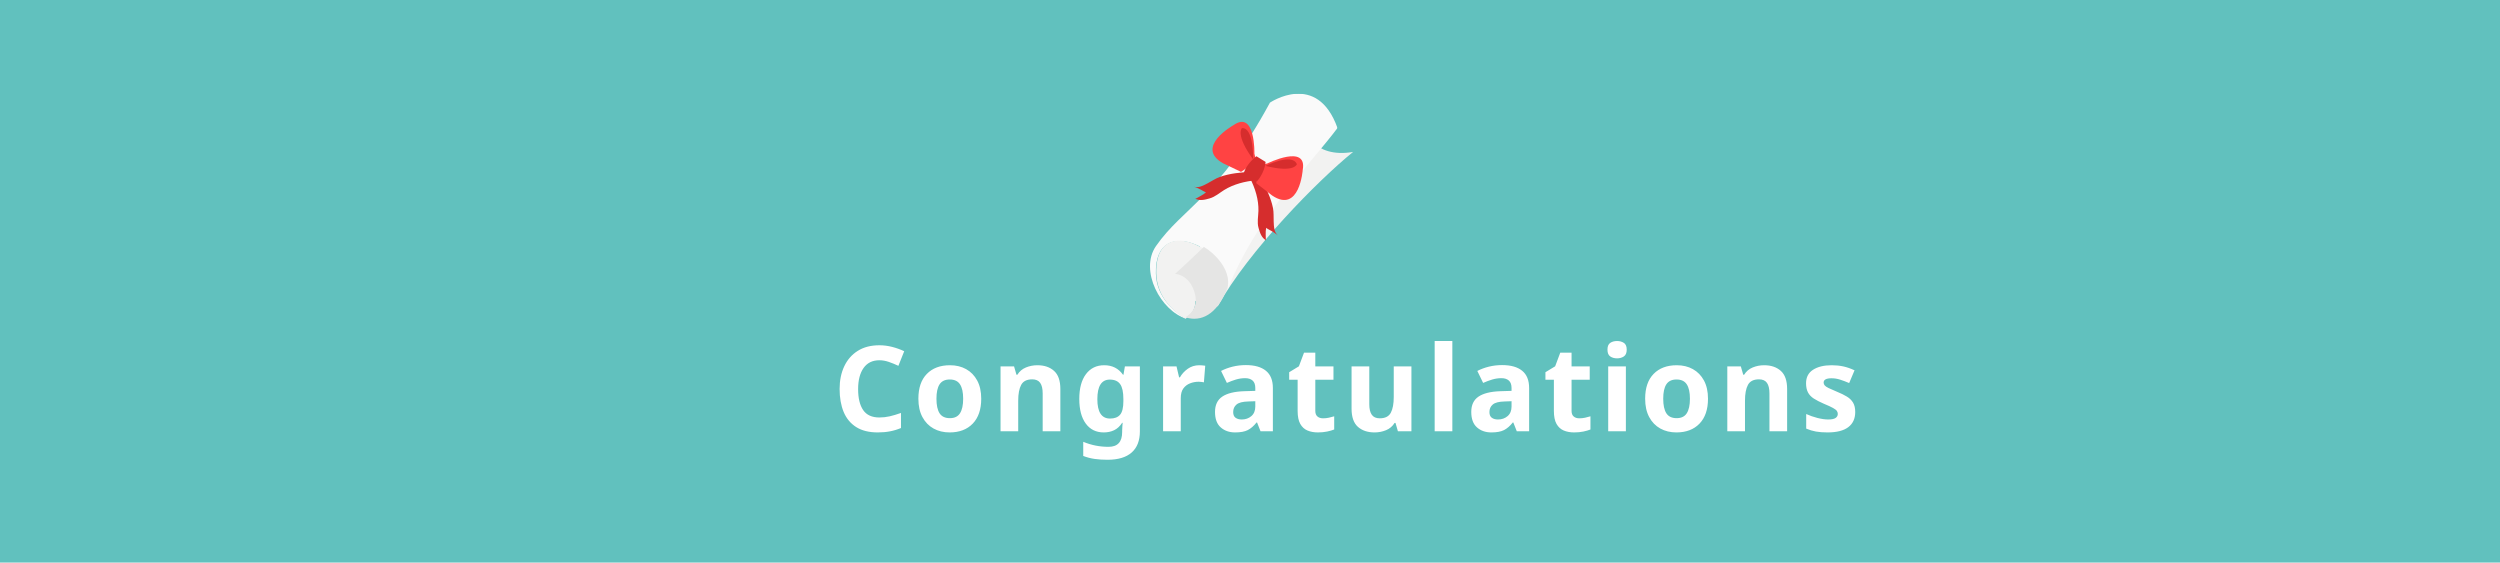
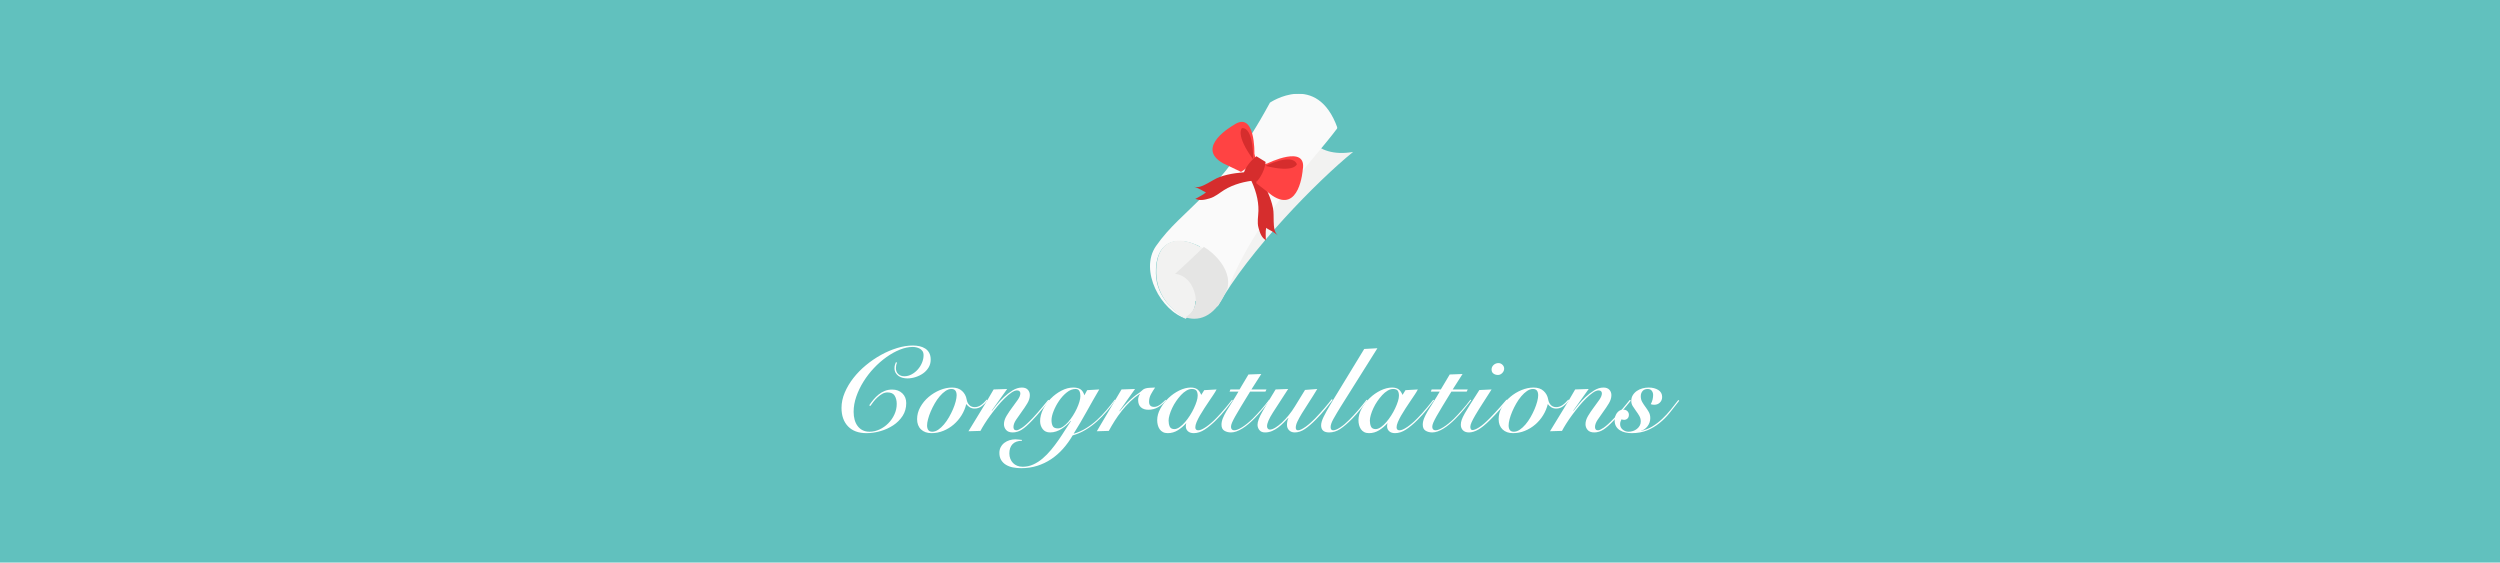
<svg xmlns="http://www.w3.org/2000/svg" xmlns:xlink="http://www.w3.org/1999/xlink" width="800" height="180" viewBox="0 0 800 180">
  <defs>
-     <path id="a44kq16qra" d="M0 0L60 0 60 72 0 72z" />
+     <path id="a" d="M0 0h60v72H0z" />
  </defs>
  <g fill="none" fill-rule="evenodd">
-     <g>
-       <g>
-         <g>
-           <path fill="#61C1BE" d="M0 180L800 180 800 0 0 0z" transform="translate(-301 -239) translate(230 100) translate(71 139)" />
-           <text fill="#FFF" fill-rule="nonzero" font-family="SnellRoundhand-Bold, Snell Roundhand" font-size="38" font-weight="bold" letter-spacing="1.5" transform="translate(-301 -239) translate(230 100) translate(71 139)">
-             <tspan x="266.472" y="138">Congratulations</tspan>
-           </text>
-           <g>
-             <path fill="#F2F2F1" d="M48.894 11s3.24 9.89 16.106 7.61C53.806 27.666 31.455 50.319 21.686 68 8.336 66.666 7 59.19 7 59.19L48.894 11z" transform="translate(-301 -239) translate(230 100) translate(71 139) translate(368 30)" />
-             <g transform="translate(-301 -239) translate(230 100) translate(71 139) translate(368 30)">
-               <mask id="vefjemn9vb" fill="#fff">
-                 <use xlink:href="#a44kq16qra" />
-               </mask>
-               <path fill="#FAFAFA" d="M60 10.965C53.441-7.4 38.377 2.854 38.377 2.854 22.071 33.042 10.445 36.474 1.916 48.74c-5.425 7.813 1.57 20.84 9.751 23.26-3.519-1.994-9.609-6.582-9.79-14.524-.46-20.513 26.051-6.125 22.9 5.307C34.026 39.384 51.249 22.67 60 10.965" mask="url(#vefjemn9vb)" />
-             </g>
-             <path fill="#F2F2F1" d="M13.615 62.701c-1.923-4.506-5.52-4.51-5.52-4.51S10.7 55.836 17 49.574c-6.64-4.29-15.255-4.18-14.994 7.869.171 7.896 5.91 12.494 9.339 14.558 1.81-1.141 4.579-3.889 2.27-9.299" transform="translate(-301 -239) translate(230 100) translate(71 139) translate(368 30)" />
-             <path fill="#E5E5E4" d="M17.243 49C10.702 55.284 8 57.649 8 57.649s3.734.003 5.73 4.525c2.395 5.43-.478 8.186-2.356 9.33.053.035.109.067.163.1 4.709 1.398 9.812-.716 13.2-9.333 1.326-4.832-2.556-10.187-7.494-13.271" transform="translate(-301 -239) translate(230 100) translate(71 139) translate(368 30)" />
-             <path fill="#D62D2D" d="M32 27c1.675 3.248 2.8 6.969 2.697 10.51-.052 1.84-.477 3.595.035 5.419.214.762.433 1.54.812 2.259.19.36.423.702.702 1.019.111.127.838.669.826.793 0-1.304-.174-2.822.099-4.099-.022.104 1.676.99 1.833 1.087.694.431 1.38.88 1.996 1.391-1.35-.992-1.352-3.065-1.42-4.438-.07-1.45.059-2.949-.23-4.384-.665-3.321-2.257-6.537-3.973-9.557H32z" transform="translate(-301 -239) translate(230 100) translate(71 139) translate(368 30)" />
-             <path fill="#D62D2D" d="M34 27.695c-3.574.29-7.294 1.26-10.285 3.117-1.554.964-2.86 2.183-4.667 2.688-.754.212-1.525.426-2.319.486-.399.028-.801.015-1.204-.049-.162-.026-.968-.332-1.07-.262 1.12-.654 2.505-1.275 3.471-2.135-.08.07-1.635-.84-1.795-.917-.697-.34-1.403-.661-2.131-.896 1.485.58 3.265-.459 4.476-1.092 1.278-.671 2.502-1.525 3.869-2.014 3.163-1.135 6.668-1.476 10.067-1.621L34 27.695z" transform="translate(-301 -239) translate(230 100) translate(71 139) translate(368 30)" />
-             <path fill="#FF4343" d="M33.411 19.16s.354-14.05-6.697-9.106c0 0-12.545 7.015-3.339 12.193L29.125 25 34 21.72l-.589-2.56z" transform="translate(-301 -239) translate(230 100) translate(71 139) translate(368 30)" />
-             <path fill="#D62D2D" d="M32.996 21s.27-10.304-3.585-9.993c0 0-2.201 2.067 3.585 9.993" transform="translate(-301 -239) translate(230 100) translate(71 139) translate(368 30)" />
-             <path fill="#FF4343" d="M37.532 22.307s12.843-6.354 11.347 2.029c0 0-1.015 14.15-9.822 8.206L34 28.622l.907-5.737 2.625-.578z" transform="translate(-301 -239) translate(230 100) translate(71 139) translate(368 30)" />
-             <path fill="#D62D2D" d="M37 23.088s8.495-4.305 10-.552c0 0-.72 2.887-10 .552M34.052 20S31 22.19 30 25.392c0 0 1.373 2.36 4.245 2.608 0 0 2.411-2.544 2.755-6.183L34.052 20z" transform="translate(-301 -239) translate(230 100) translate(71 139) translate(368 30)" />
-           </g>
-         </g>
-       </g>
+     <path fill="#61C1BE" d="M0 180h800V0H0z" />
+     <g fill="#FFF" fill-rule="nonzero">
+       <path d="M287.068 116.036a2.813 2.813 0 0 0-.285.836c-.063.33-.095.633-.095.912 0 .81.253 1.45.76 1.919.507.469 1.153.703 1.938.703.81 0 1.59-.203 2.337-.608a7.188 7.188 0 0 0 1.976-1.577 7.679 7.679 0 0 0 1.349-2.166c.33-.798.494-1.59.494-2.375 0-.557-.12-1.007-.361-1.349a2.512 2.512 0 0 0-.912-.798 4.215 4.215 0 0 0-1.14-.399 5.572 5.572 0 0 0-1.045-.114c-1.317 0-2.698.291-4.142.874-1.444.583-2.869 1.374-4.275 2.375a27.208 27.208 0 0 0-4.009 3.515 27.457 27.457 0 0 0-3.344 4.332 23.708 23.708 0 0 0-2.299 4.788c-.57 1.647-.855 3.268-.855 4.864 0 .937.108 1.792.323 2.565.215.773.538 1.444.969 2.014.43.57.963 1.013 1.596 1.33.633.317 1.368.475 2.204.475 1.09 0 2.153-.24 3.192-.722a9.68 9.68 0 0 0 2.793-1.957 9.738 9.738 0 0 0 1.976-2.85 7.976 7.976 0 0 0 .741-3.363c0-1.039-.215-1.913-.646-2.622-.43-.71-1.203-1.064-2.318-1.064-.583 0-1.14.152-1.672.456a8.385 8.385 0 0 0-1.52 1.121 11.18 11.18 0 0 0-1.292 1.406c-.38.494-.71.944-.988 1.349l-.38-.19c.43-.659.9-1.286 1.406-1.881a12.432 12.432 0 0 1 1.653-1.615 7.398 7.398 0 0 1 1.957-1.14c.71-.279 1.495-.418 2.356-.418 1.317 0 2.394.399 3.23 1.197.836.798 1.254 1.843 1.254 3.135 0 1.545-.386 2.913-1.159 4.104a10.273 10.273 0 0 1-3.002 3.002 14.762 14.762 0 0 1-4.104 1.862c-1.507.43-2.996.646-4.465.646-2.533 0-4.497-.722-5.89-2.166-1.393-1.444-2.09-3.42-2.09-5.928 0-1.621.342-3.243 1.026-4.864a20.647 20.647 0 0 1 2.755-4.655 26.299 26.299 0 0 1 4.028-4.123 31.499 31.499 0 0 1 4.845-3.306 26.86 26.86 0 0 1 5.168-2.204c1.748-.532 3.42-.798 5.016-.798.735 0 1.444.076 2.128.228a5.58 5.58 0 0 1 1.824.741c.532.342.956.804 1.273 1.387.317.583.475 1.305.475 2.166 0 .937-.228 1.78-.684 2.527a6.257 6.257 0 0 1-1.767 1.881c-.722.507-1.526.9-2.413 1.178a8.598 8.598 0 0 1-2.584.418 6.172 6.172 0 0 1-1.539-.19 3.992 3.992 0 0 1-1.311-.589 3.154 3.154 0 0 1-.931-1.026c-.24-.418-.361-.918-.361-1.501 0-.355.05-.71.152-1.064.101-.355.203-.62.304-.798l.38.114zM316.004 128.158a9.649 9.649 0 0 1-1.805 1.786c-.697.532-1.463.798-2.299.798-.583 0-1.09-.127-1.52-.38a4.204 4.204 0 0 1-1.178-1.064 12.215 12.215 0 0 1-1.501 3.591 12.64 12.64 0 0 1-2.527 2.964 11.93 11.93 0 0 1-3.306 2.014 10.003 10.003 0 0 1-3.8.741c-1.393 0-2.508-.399-3.344-1.197-.836-.798-1.254-1.894-1.254-3.287 0-1.343.342-2.628 1.026-3.857a11.625 11.625 0 0 1 2.66-3.23 13.54 13.54 0 0 1 3.61-2.204c1.317-.545 2.61-.817 3.876-.817 1.368 0 2.445.367 3.23 1.102a4.622 4.622 0 0 1 1.444 2.66c.127.76.412 1.368.855 1.824.443.456 1.02.684 1.729.684.684 0 1.33-.203 1.938-.608.608-.405 1.254-1.013 1.938-1.824l.228.304zm-17.67 9.994c.633 0 1.267-.215 1.9-.646.633-.43 1.241-.988 1.824-1.672a15.302 15.302 0 0 0 1.615-2.318c.494-.861.925-1.723 1.292-2.584a17.42 17.42 0 0 0 .855-2.47c.203-.785.304-1.444.304-1.976 0-.633-.133-1.127-.399-1.482s-.69-.532-1.273-.532c-.633 0-1.267.215-1.9.646-.633.43-1.241.988-1.824 1.672a15.302 15.302 0 0 0-1.615 2.318 24.572 24.572 0 0 0-1.292 2.584 17.42 17.42 0 0 0-.855 2.47c-.203.785-.304 1.444-.304 1.976 0 .633.133 1.127.399 1.482s.69.532 1.273.532z" />
+       <path d="M317.428 131.464c.355-.456.868-1.102 1.539-1.938a24.292 24.292 0 0 1 2.299-2.47c.861-.81 1.786-1.52 2.774-2.128.988-.608 1.976-.912 2.964-.912.836 0 1.47.234 1.9.703.43.469.646 1.045.646 1.729 0 .861-.272 1.742-.817 2.641a37.08 37.08 0 0 1-1.805 2.698c-.659.9-1.26 1.76-1.805 2.584-.545.823-.817 1.59-.817 2.299 0 .304.076.551.228.741.152.19.405.285.76.285s.944-.272 1.767-.817c.823-.545 1.932-1.552 3.325-3.021a75.31 75.31 0 0 0 3.002-3.401 628.113 628.113 0 0 0 2.052-2.489l.38.19c-.659.785-1.47 1.76-2.432 2.926a64.11 64.11 0 0 1-3.078 3.458c-1.317 1.393-2.438 2.381-3.363 2.964-.925.583-1.881.874-2.869.874-.963 0-1.672-.266-2.128-.798a2.723 2.723 0 0 1-.684-1.824c0-.861.272-1.748.817-2.66a30.064 30.064 0 0 1 1.805-2.679 78.236 78.236 0 0 0 1.805-2.489c.545-.785.817-1.47.817-2.052a.926.926 0 0 0-.266-.684c-.177-.177-.443-.266-.798-.266-.507 0-1.102.234-1.786.703-.684.469-1.406 1.077-2.166 1.824a33.55 33.55 0 0 0-2.318 2.546c-.785.95-1.526 1.9-2.223 2.85a46.716 46.716 0 0 0-1.881 2.755c-.557.887-1 1.647-1.33 2.28l-3.838.114c1.343-2.23 2.692-4.44 4.047-6.631a225.744 225.744 0 0 0 4.009-6.745l4.332-.152-4.94 6.916.076.076z" />
+       <path d="M327.022 141.04c-1.343.025-2.35.393-3.021 1.102-.671.71-1.007 1.697-1.007 2.964 0 .608.101 1.172.304 1.691.203.52.488.969.855 1.349s.81.678 1.33.893c.52.215 1.108.323 1.767.323 1.19 0 2.318-.24 3.382-.722a12.736 12.736 0 0 0 3.021-1.938c.95-.81 1.85-1.729 2.698-2.755a46.957 46.957 0 0 0 2.394-3.154 73.256 73.256 0 0 0 2.109-3.211 63.094 63.094 0 0 1 1.862-2.85l-.076-.076a13.87 13.87 0 0 1-1.349 1.387c-.494.443-1.013.836-1.558 1.178a8.537 8.537 0 0 1-1.748.836 5.928 5.928 0 0 1-1.957.323c-1.039 0-1.83-.361-2.375-1.083-.545-.722-.817-1.564-.817-2.527 0-1.241.317-2.502.95-3.781a13.273 13.273 0 0 1 2.47-3.458 13.598 13.598 0 0 1 3.42-2.527c1.267-.659 2.52-.988 3.762-.988.963 0 1.723.177 2.28.532.557.355.988 1 1.292 1.938l.874-1.634 3.876-.228a319.235 319.235 0 0 0-4.028 7.068 157.51 157.51 0 0 1-4.18 7.106 15.716 15.716 0 0 0 3.971-1.748 23.752 23.752 0 0 0 3.458-2.603 32.558 32.558 0 0 0 3.04-3.154 81.847 81.847 0 0 0 2.717-3.401l.228.114a44.427 44.427 0 0 1-2.755 3.591 32.816 32.816 0 0 1-3.211 3.287 24.1 24.1 0 0 1-3.648 2.679 16.817 16.817 0 0 1-4.104 1.767 26.147 26.147 0 0 1-3.097 4.294 19.732 19.732 0 0 1-3.781 3.306 17.538 17.538 0 0 1-4.446 2.128c-1.596.507-3.306.76-5.13.76a13.75 13.75 0 0 1-2.66-.247c-.836-.165-1.577-.443-2.223-.836a4.532 4.532 0 0 1-1.539-1.52c-.38-.62-.57-1.387-.57-2.299 0-.684.146-1.298.437-1.843.291-.545.678-1 1.159-1.368a5.212 5.212 0 0 1 1.653-.836 6.393 6.393 0 0 1 1.881-.285c.228 0 .57.025 1.026.076.456.05.81.089 1.064.114v.266zm9.462-6.574c0 .735.127 1.355.38 1.862.253.507.81.76 1.672.76.532 0 1.077-.19 1.634-.57a9.06 9.06 0 0 0 1.634-1.463 15.444 15.444 0 0 0 1.52-2.033c.481-.76.9-1.52 1.254-2.28.355-.76.633-1.488.836-2.185.203-.697.304-1.286.304-1.767a5.77 5.77 0 0 0-.057-.817 2.785 2.785 0 0 0-.209-.741 1.292 1.292 0 0 0-.456-.551c-.203-.14-.481-.209-.836-.209-.937 0-1.862.361-2.774 1.083-.912.722-1.729 1.609-2.451 2.66a16.853 16.853 0 0 0-1.767 3.287c-.456 1.14-.684 2.128-.684 2.964z" />
+       <path d="M350.98 138a436.308 436.308 0 0 1 3.933-6.65 410.442 410.442 0 0 0 3.971-6.726l4.332-.152-5.016 7.068.076.076c.963-1.19 1.818-2.147 2.565-2.869.747-.722 1.4-1.311 1.957-1.767a15.066 15.066 0 0 1 1.406-1.045c.38-.24.659-.45.836-.627.279-.279.538-.5.779-.665.24-.165.526-.291.855-.38.33-.089.728-.146 1.197-.171.469-.025 1.058-.05 1.767-.076-.481.684-.925 1.4-1.33 2.147a4.983 4.983 0 0 0-.608 2.413c0 1.09.545 1.634 1.634 1.634a2.55 2.55 0 0 0 1.045-.228c.342-.152.665-.342.969-.57.304-.228.595-.475.874-.741s.532-.513.76-.741l.152.19a8.902 8.902 0 0 1-2.508 2.166 6.184 6.184 0 0 1-3.154.836c-1.013 0-1.811-.266-2.394-.798-.583-.532-.874-1.317-.874-2.356 0-.659.19-1.28.57-1.862l-.076-.076a21.275 21.275 0 0 0-3.04 2.47 31.09 31.09 0 0 0-2.679 2.964 36.966 36.966 0 0 0-2.28 3.211 52.315 52.315 0 0 0-1.881 3.211l-3.838.114z" />
+       <path d="m385.35 124.852 3.952-.228a16.003 16.003 0 0 1-.988 1.653c-.43.646-.9 1.343-1.406 2.09-.507.747-1.02 1.52-1.539 2.318-.52.798-.994 1.57-1.425 2.318a17.82 17.82 0 0 0-1.045 2.09c-.266.646-.399 1.197-.399 1.653 0 .633.317.95.95.95.608 0 1.431-.355 2.47-1.064 1.039-.71 2.128-1.647 3.268-2.812.481-.481.969-1 1.463-1.558.494-.557.969-1.108 1.425-1.653.456-.545.874-1.051 1.254-1.52.38-.469.684-.855.912-1.159l.266.152c-.659.887-1.419 1.868-2.28 2.945-.861 1.077-1.9 2.223-3.116 3.439-1.216 1.216-2.413 2.21-3.591 2.983-1.178.773-2.35 1.159-3.515 1.159-.81 0-1.438-.209-1.881-.627a2.033 2.033 0 0 1-.665-1.539c0-.203.013-.393.038-.57.025-.177.063-.317.114-.418h-.076a11.802 11.802 0 0 1-2.66 2.242 5.982 5.982 0 0 1-3.192.912c-.608 0-1.127-.114-1.558-.342a2.852 2.852 0 0 1-1.045-.931 4.217 4.217 0 0 1-.589-1.33 6.172 6.172 0 0 1-.19-1.539c0-1.241.342-2.483 1.026-3.724a14.093 14.093 0 0 1 2.584-3.363 13.44 13.44 0 0 1 3.477-2.432c1.28-.62 2.502-.931 3.667-.931.887 0 1.583.19 2.09.57.507.38.925.975 1.254 1.786l.95-1.52zm-11.4 9.728c0 .735.12 1.374.361 1.919.24.545.754.817 1.539.817.532-.025 1.09-.247 1.672-.665a9.737 9.737 0 0 0 1.691-1.577 18.563 18.563 0 0 0 1.558-2.109c.494-.773.925-1.552 1.292-2.337.367-.785.659-1.526.874-2.223.215-.697.323-1.286.323-1.767 0-.684-.127-1.216-.38-1.596-.253-.38-.747-.57-1.482-.57-.583 0-1.172.177-1.767.532a7.872 7.872 0 0 0-1.71 1.406 16.513 16.513 0 0 0-1.558 1.957 15.672 15.672 0 0 0-1.273 2.223 15.29 15.29 0 0 0-.836 2.185c-.203.697-.304 1.298-.304 1.805z" />
+       <path d="m393.462 125.308.266-.684h2.926l2.85-4.788 4.104-.152-3.154 4.94h4.826l-.342.684h-4.902c-1.14 1.875-2.103 3.452-2.888 4.731a83.494 83.494 0 0 0-1.881 3.192c-.469.849-.81 1.526-1.026 2.033-.215.507-.323.95-.323 1.33 0 .33.089.595.266.798.177.203.43.304.76.304.633 0 1.47-.323 2.508-.969 1.039-.646 2.153-1.539 3.344-2.679.81-.81 1.697-1.76 2.66-2.85a53.186 53.186 0 0 0 2.698-3.306l.228.19c-.583.76-1.317 1.685-2.204 2.774a42.67 42.67 0 0 1-2.926 3.23 27.604 27.604 0 0 1-1.805 1.653c-.62.52-1.248.975-1.881 1.368-.633.393-1.254.703-1.862.931a5.067 5.067 0 0 1-1.786.342c-.81 0-1.52-.184-2.128-.551-.608-.367-.912-1.007-.912-1.919 0-.659.14-1.336.418-2.033.279-.697.665-1.463 1.159-2.299.494-.836 1.07-1.76 1.729-2.774a77.842 77.842 0 0 0 2.128-3.496h-2.85z" />
+       <path d="M421.524 124.472a128.64 128.64 0 0 1-2.755 4.408 117.435 117.435 0 0 0-2.185 3.439c-.608 1-1.083 1.868-1.425 2.603-.342.735-.513 1.38-.513 1.938 0 .557.24.836.722.836.304 0 .671-.108 1.102-.323.43-.215.887-.494 1.368-.836.481-.342.975-.741 1.482-1.197.507-.456.988-.912 1.444-1.368.557-.583 1.108-1.172 1.653-1.767a55.195 55.195 0 0 0 1.52-1.729c.469-.557.893-1.07 1.273-1.539.38-.469.697-.868.95-1.197l.304.228c-.608.81-1.38 1.78-2.318 2.907a56.002 56.002 0 0 1-3.002 3.325c-1.292 1.317-2.483 2.343-3.572 3.078-1.09.735-2.166 1.102-3.23 1.102-.76 0-1.368-.228-1.824-.684-.456-.456-.684-1.026-.684-1.71 0-.481.044-.912.133-1.292.089-.38.196-.671.323-.874l-.076-.076c-.456.481-.95.994-1.482 1.539a14.8 14.8 0 0 1-1.71 1.501 9.75 9.75 0 0 1-1.957 1.14 5.591 5.591 0 0 1-2.261.456c-.785 0-1.38-.247-1.786-.741a2.644 2.644 0 0 1-.608-1.729c0-.963.52-2.356 1.558-4.18 1.039-1.824 2.445-4.193 4.218-7.106l4.028-.152a932.761 932.761 0 0 0-4.883 7.543c-1.254 1.963-1.881 3.426-1.881 4.389 0 .304.082.557.247.76a.812.812 0 0 0 .665.304c.481 0 1.058-.203 1.729-.608.671-.405 1.374-.95 2.109-1.634a23.4 23.4 0 0 0 2.185-2.356 24.395 24.395 0 0 0 1.957-2.774l3.268-5.32 3.914-.304zM440.77 111.438l-11.742 18.696a99.352 99.352 0 0 0-2.356 3.971c-.583 1.051-.874 1.906-.874 2.565 0 .684.279 1.026.836 1.026.532 0 1.254-.291 2.166-.874.912-.583 1.887-1.393 2.926-2.432a56.06 56.06 0 0 0 2.85-3.078 72.36 72.36 0 0 0 2.736-3.382l.342.114c-.304.405-.652.861-1.045 1.368a59.78 59.78 0 0 1-1.235 1.539c-.43.52-.868 1.039-1.311 1.558-.443.52-.88.994-1.311 1.425-1.47 1.495-2.768 2.61-3.895 3.344-1.127.735-2.299 1.102-3.515 1.102-1.723 0-2.584-.76-2.584-2.28 0-.71.26-1.602.779-2.679.52-1.077 1.324-2.527 2.413-4.351l10.602-17.404 4.218-.228z" />
+       <path d="m449.756 124.852 3.952-.228a16.003 16.003 0 0 1-.988 1.653c-.43.646-.9 1.343-1.406 2.09-.507.747-1.02 1.52-1.539 2.318-.52.798-.994 1.57-1.425 2.318a17.82 17.82 0 0 0-1.045 2.09c-.266.646-.399 1.197-.399 1.653 0 .633.317.95.95.95.608 0 1.431-.355 2.47-1.064 1.039-.71 2.128-1.647 3.268-2.812.481-.481.969-1 1.463-1.558.494-.557.969-1.108 1.425-1.653.456-.545.874-1.051 1.254-1.52.38-.469.684-.855.912-1.159l.266.152c-.659.887-1.419 1.868-2.28 2.945-.861 1.077-1.9 2.223-3.116 3.439-1.216 1.216-2.413 2.21-3.591 2.983-1.178.773-2.35 1.159-3.515 1.159-.81 0-1.438-.209-1.881-.627a2.033 2.033 0 0 1-.665-1.539c0-.203.013-.393.038-.57.025-.177.063-.317.114-.418h-.076a11.802 11.802 0 0 1-2.66 2.242 5.982 5.982 0 0 1-3.192.912c-.608 0-1.127-.114-1.558-.342a2.852 2.852 0 0 1-1.045-.931 4.217 4.217 0 0 1-.589-1.33 6.172 6.172 0 0 1-.19-1.539c0-1.241.342-2.483 1.026-3.724a14.093 14.093 0 0 1 2.584-3.363 13.44 13.44 0 0 1 3.477-2.432c1.28-.62 2.502-.931 3.667-.931.887 0 1.583.19 2.09.57.507.38.925.975 1.254 1.786l.95-1.52zm-11.4 9.728c0 .735.12 1.374.361 1.919.24.545.754.817 1.539.817.532-.025 1.09-.247 1.672-.665a9.737 9.737 0 0 0 1.691-1.577 18.563 18.563 0 0 0 1.558-2.109c.494-.773.925-1.552 1.292-2.337.367-.785.659-1.526.874-2.223.215-.697.323-1.286.323-1.767 0-.684-.127-1.216-.38-1.596-.253-.38-.747-.57-1.482-.57-.583 0-1.172.177-1.767.532a7.872 7.872 0 0 0-1.71 1.406 16.513 16.513 0 0 0-1.558 1.957 15.672 15.672 0 0 0-1.273 2.223 15.29 15.29 0 0 0-.836 2.185c-.203.697-.304 1.298-.304 1.805z" />
+       <path d="m457.868 125.308.266-.684h2.926l2.85-4.788 4.104-.152-3.154 4.94h4.826l-.342.684h-4.902c-1.14 1.875-2.103 3.452-2.888 4.731a83.494 83.494 0 0 0-1.881 3.192c-.469.849-.81 1.526-1.026 2.033-.215.507-.323.95-.323 1.33 0 .33.089.595.266.798.177.203.43.304.76.304.633 0 1.47-.323 2.508-.969 1.039-.646 2.153-1.539 3.344-2.679.81-.81 1.697-1.76 2.66-2.85a53.186 53.186 0 0 0 2.698-3.306l.228.19c-.583.76-1.317 1.685-2.204 2.774a42.67 42.67 0 0 1-2.926 3.23 27.604 27.604 0 0 1-1.805 1.653c-.62.52-1.248.975-1.881 1.368-.633.393-1.254.703-1.862.931a5.067 5.067 0 0 1-1.786.342c-.81 0-1.52-.184-2.128-.551-.608-.367-.912-1.007-.912-1.919 0-.659.14-1.336.418-2.033.279-.697.665-1.463 1.159-2.299.494-.836 1.07-1.76 1.729-2.774a77.842 77.842 0 0 0 2.128-3.496h-2.85zM477.304 124.624a659.257 659.257 0 0 1-3.078 4.807 85.103 85.103 0 0 0-2.109 3.401c-.545.937-.95 1.704-1.216 2.299s-.399 1.083-.399 1.463c0 .304.057.551.171.741a.56.56 0 0 0 .513.285c.507 0 1.222-.291 2.147-.874.925-.583 2.084-1.583 3.477-3.002.557-.583 1.102-1.159 1.634-1.729a77.827 77.827 0 0 0 1.501-1.653c.469-.532.887-1.013 1.254-1.444.367-.43.665-.773.893-1.026l.342.228a28.73 28.73 0 0 1-1.121 1.387c-.443.52-.918 1.064-1.425 1.634a64.762 64.762 0 0 1-1.558 1.691 96.016 96.016 0 0 1-1.558 1.596c-1.47 1.47-2.73 2.495-3.781 3.078-1.051.583-2.02.874-2.907.874-.836 0-1.482-.228-1.938-.684-.456-.456-.684-1.051-.684-1.786 0-.507.095-1.032.285-1.577.19-.545.513-1.222.969-2.033a71.678 71.678 0 0 1 1.824-3.021c.76-1.203 1.71-2.692 2.85-4.465l3.914-.19zm2.204-8.436c.481 0 .906.177 1.273.532.367.355.551.773.551 1.254 0 .507-.203.969-.608 1.387-.405.418-.861.627-1.368.627-.557 0-1.039-.146-1.444-.437-.405-.291-.608-.728-.608-1.311s.222-1.07.665-1.463a2.251 2.251 0 0 1 1.539-.589z" />
+       <path d="M502.098 128.158a9.649 9.649 0 0 1-1.805 1.786c-.697.532-1.463.798-2.299.798-.583 0-1.09-.127-1.52-.38a4.204 4.204 0 0 1-1.178-1.064 12.215 12.215 0 0 1-1.501 3.591 12.64 12.64 0 0 1-2.527 2.964 11.93 11.93 0 0 1-3.306 2.014 10.003 10.003 0 0 1-3.8.741c-1.393 0-2.508-.399-3.344-1.197-.836-.798-1.254-1.894-1.254-3.287 0-1.343.342-2.628 1.026-3.857a11.625 11.625 0 0 1 2.66-3.23 13.54 13.54 0 0 1 3.61-2.204c1.317-.545 2.61-.817 3.876-.817 1.368 0 2.445.367 3.23 1.102a4.622 4.622 0 0 1 1.444 2.66c.127.76.412 1.368.855 1.824.443.456 1.02.684 1.729.684.684 0 1.33-.203 1.938-.608.608-.405 1.254-1.013 1.938-1.824l.228.304zm-17.67 9.994c.633 0 1.267-.215 1.9-.646.633-.43 1.241-.988 1.824-1.672a15.302 15.302 0 0 0 1.615-2.318c.494-.861.925-1.723 1.292-2.584a17.42 17.42 0 0 0 .855-2.47c.203-.785.304-1.444.304-1.976 0-.633-.133-1.127-.399-1.482s-.69-.532-1.273-.532c-.633 0-1.267.215-1.9.646-.633.43-1.241.988-1.824 1.672a15.302 15.302 0 0 0-1.615 2.318 24.572 24.572 0 0 0-1.292 2.584 17.42 17.42 0 0 0-.855 2.47c-.203.785-.304 1.444-.304 1.976 0 .633.133 1.127.399 1.482s.69.532 1.273.532z" />
+       <path d="M503.522 131.464c.355-.456.868-1.102 1.539-1.938a24.292 24.292 0 0 1 2.299-2.47c.861-.81 1.786-1.52 2.774-2.128.988-.608 1.976-.912 2.964-.912.836 0 1.47.234 1.9.703.43.469.646 1.045.646 1.729 0 .861-.272 1.742-.817 2.641a37.08 37.08 0 0 1-1.805 2.698c-.659.9-1.26 1.76-1.805 2.584-.545.823-.817 1.59-.817 2.299 0 .304.076.551.228.741.152.19.405.285.76.285s.944-.272 1.767-.817c.823-.545 1.932-1.552 3.325-3.021a75.31 75.31 0 0 0 3.002-3.401 628.113 628.113 0 0 0 2.052-2.489l.38.19c-.659.785-1.47 1.76-2.432 2.926a64.11 64.11 0 0 1-3.078 3.458c-1.317 1.393-2.438 2.381-3.363 2.964-.925.583-1.881.874-2.869.874-.963 0-1.672-.266-2.128-.798a2.723 2.723 0 0 1-.684-1.824c0-.861.272-1.748.817-2.66a30.064 30.064 0 0 1 1.805-2.679 78.236 78.236 0 0 0 1.805-2.489c.545-.785.817-1.47.817-2.052a.926.926 0 0 0-.266-.684c-.177-.177-.443-.266-.798-.266-.507 0-1.102.234-1.786.703-.684.469-1.406 1.077-2.166 1.824a33.55 33.55 0 0 0-2.318 2.546c-.785.95-1.526 1.9-2.223 2.85a46.716 46.716 0 0 0-1.881 2.755c-.557.887-1 1.647-1.33 2.28l-3.838.114c1.343-2.23 2.692-4.44 4.047-6.631a225.744 225.744 0 0 0 4.009-6.745l4.332-.152-4.94 6.916.076.076z" />
+       <path d="M525.162 137.886a11.517 11.517 0 0 0 3.591-1.425 19.037 19.037 0 0 0 3.097-2.356c.963-.9 1.868-1.875 2.717-2.926a143.737 143.737 0 0 0 2.489-3.173l.304.228a205.058 205.058 0 0 1-3.04 3.857 21.716 21.716 0 0 1-3.325 3.325 15.873 15.873 0 0 1-3.952 2.318c-1.431.583-3.072.874-4.921.874-.659 0-1.311-.07-1.957-.209a5.595 5.595 0 0 1-1.748-.684 3.711 3.711 0 0 1-1.254-1.254c-.317-.52-.475-1.159-.475-1.919 0-.405.057-.81.171-1.216.114-.405.285-.773.513-1.102.228-.33.513-.602.855-.817a2.199 2.199 0 0 1 1.197-.323c.583 0 1.032.165 1.349.494.317.33.475.71.475 1.14 0 .532-.152.937-.456 1.216a1.525 1.525 0 0 1-1.064.418c-.33 0-.608-.063-.836-.19a4.362 4.362 0 0 0-.323.741 2.567 2.567 0 0 0-.133.817c0 .71.272 1.292.817 1.748a2.897 2.897 0 0 0 1.919.684c.456 0 .918-.076 1.387-.228a3.969 3.969 0 0 0 1.254-.665c.367-.291.665-.64.893-1.045.228-.405.342-.849.342-1.33 0-.659-.158-1.26-.475-1.805a16.182 16.182 0 0 0-1.045-1.577c-.38-.507-.728-1.02-1.045-1.539a3.124 3.124 0 0 1-.475-1.653c0-.71.165-1.33.494-1.862.33-.532.76-.982 1.292-1.349a5.744 5.744 0 0 1 1.786-.817 7.713 7.713 0 0 1 2.014-.266c1.216 0 2.236.26 3.059.779.823.52 1.235 1.26 1.235 2.223 0 .735-.24 1.336-.722 1.805-.481.469-1.09.703-1.824.703-.228 0-.437-.019-.627-.057a2.755 2.755 0 0 1-.475-.133 5.851 5.851 0 0 0 .589-1.501c.114-.494.171-.982.171-1.463 0-.507-.146-.95-.437-1.33-.291-.38-.728-.57-1.311-.57-.71 0-1.254.222-1.634.665-.38.443-.57.994-.57 1.653 0 .71.158 1.336.475 1.881.317.545.665 1.07 1.045 1.577.38.507.728 1.039 1.045 1.596.317.557.475 1.216.475 1.976 0 .481-.082.95-.247 1.406a4.334 4.334 0 0 1-.665 1.216 4.42 4.42 0 0 1-.931.893c-.342.24-.703.399-1.083.475v.076z" />
    </g>
+     <path d="M416.894 41s3.24 9.89 16.106 7.61c-11.194 9.055-33.545 31.708-43.314 49.39C376.336 96.666 375 89.19 375 89.19L416.894 41z" fill="#F2F2F1" />
+     <g transform="translate(368 30)">
+       <mask id="b" fill="#fff">
+         <use xlink:href="#a" />
+       </mask>
+       <path d="M60 10.965C53.441-7.4 38.377 2.854 38.377 2.854 22.071 33.042 10.445 36.474 1.916 48.74c-5.425 7.813 1.57 20.84 9.751 23.26-3.519-1.994-9.609-6.582-9.79-14.524-.46-20.513 26.051-6.125 22.9 5.307C34.026 39.384 51.249 22.67 60 10.965" fill="#FAFAFA" mask="url(#b)" />
+     </g>
+     <path d="M381.615 92.701c-1.923-4.506-5.52-4.51-5.52-4.51s2.604-2.356 8.905-8.618c-6.64-4.29-15.255-4.18-14.994 7.869.171 7.896 5.91 12.494 9.339 14.558 1.81-1.141 4.579-3.889 2.27-9.299" fill="#F2F2F1" />
+     <path d="M385.243 79c-6.541 6.284-9.243 8.649-9.243 8.649s3.734.003 5.73 4.525c2.395 5.43-.478 8.186-2.356 9.33.053.035.109.067.163.1 4.709 1.398 9.812-.716 13.2-9.333 1.326-4.832-2.556-10.187-7.494-13.271" fill="#E5E5E4" />
+     <path d="M400 57c1.675 3.248 2.8 6.969 2.697 10.51-.052 1.84-.477 3.595.035 5.419.214.762.433 1.54.812 2.259.19.36.423.702.702 1.019.111.127.838.669.826.793 0-1.304-.174-2.822.099-4.099-.022.104 1.676.99 1.833 1.087.694.431 1.38.88 1.996 1.391-1.35-.992-1.352-3.065-1.42-4.438-.07-1.45.059-2.949-.23-4.384-.665-3.321-2.257-6.537-3.973-9.557H400z" fill="#D62D2D" />
+     <path d="M402 57.695c-3.574.29-7.294 1.26-10.285 3.117-1.554.964-2.86 2.183-4.667 2.688-.754.212-1.525.426-2.319.486a5.335 5.335 0 0 1-1.204-.049c-.162-.026-.968-.332-1.07-.262 1.12-.654 2.505-1.275 3.471-2.135-.08.07-1.635-.84-1.795-.917-.697-.34-1.403-.661-2.131-.896 1.485.58 3.265-.459 4.476-1.092 1.278-.671 2.502-1.525 3.869-2.014 3.163-1.135 6.668-1.476 10.067-1.621L402 57.695z" fill="#D62D2D" />
+     <path d="M401.411 49.16s.354-14.05-6.697-9.106c0 0-12.545 7.015-3.339 12.193l5.75 2.753L402 51.72l-.589-2.56z" fill="#FF4343" />
+     <path d="M400.996 51s.27-10.304-3.585-9.993c0 0-2.201 2.067 3.585 9.993" fill="#D62D2D" />
+     <path d="M405.532 52.307s12.843-6.354 11.347 2.029c0 0-1.015 14.15-9.822 8.206L402 58.622l.907-5.737 2.625-.578z" fill="#FF4343" />
+     <path d="M405 53.088s8.495-4.305 10-.552c0 0-.72 2.887-10 .552M402.052 50S399 52.19 398 55.392c0 0 1.373 2.36 4.245 2.608 0 0 2.411-2.544 2.755-6.183L402.052 50z" fill="#D62D2D" />
  </g>
</svg>
